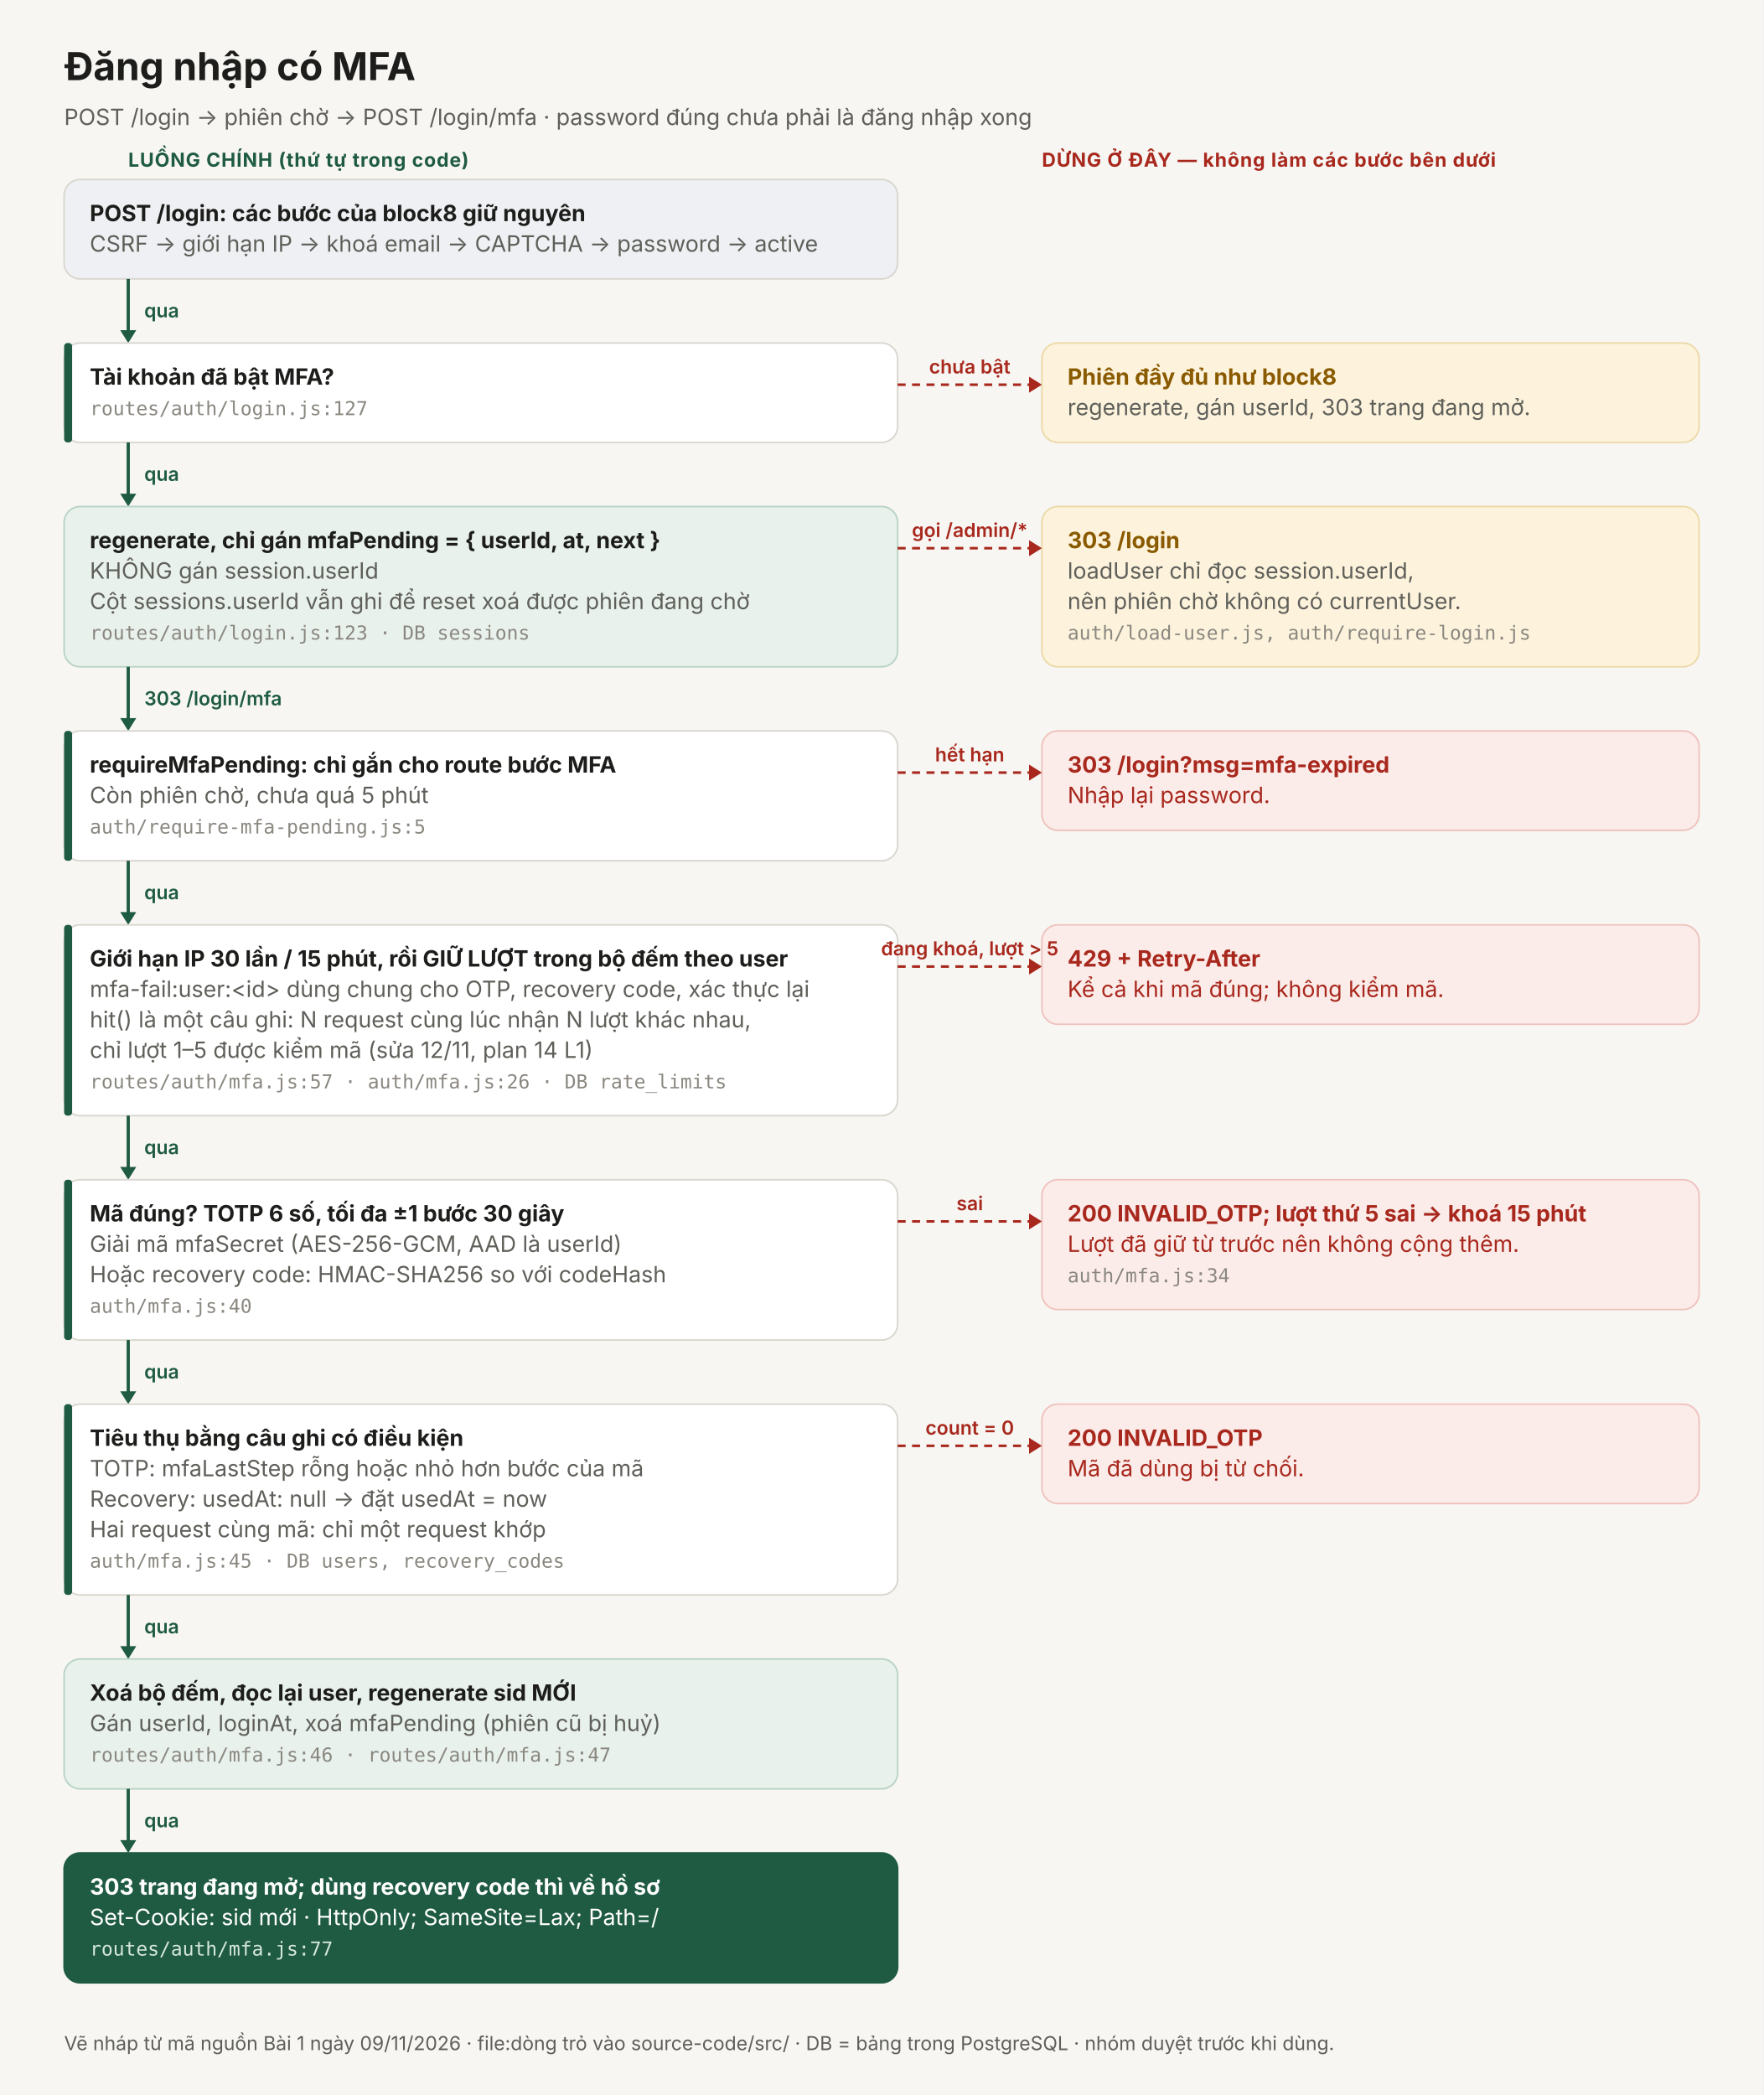
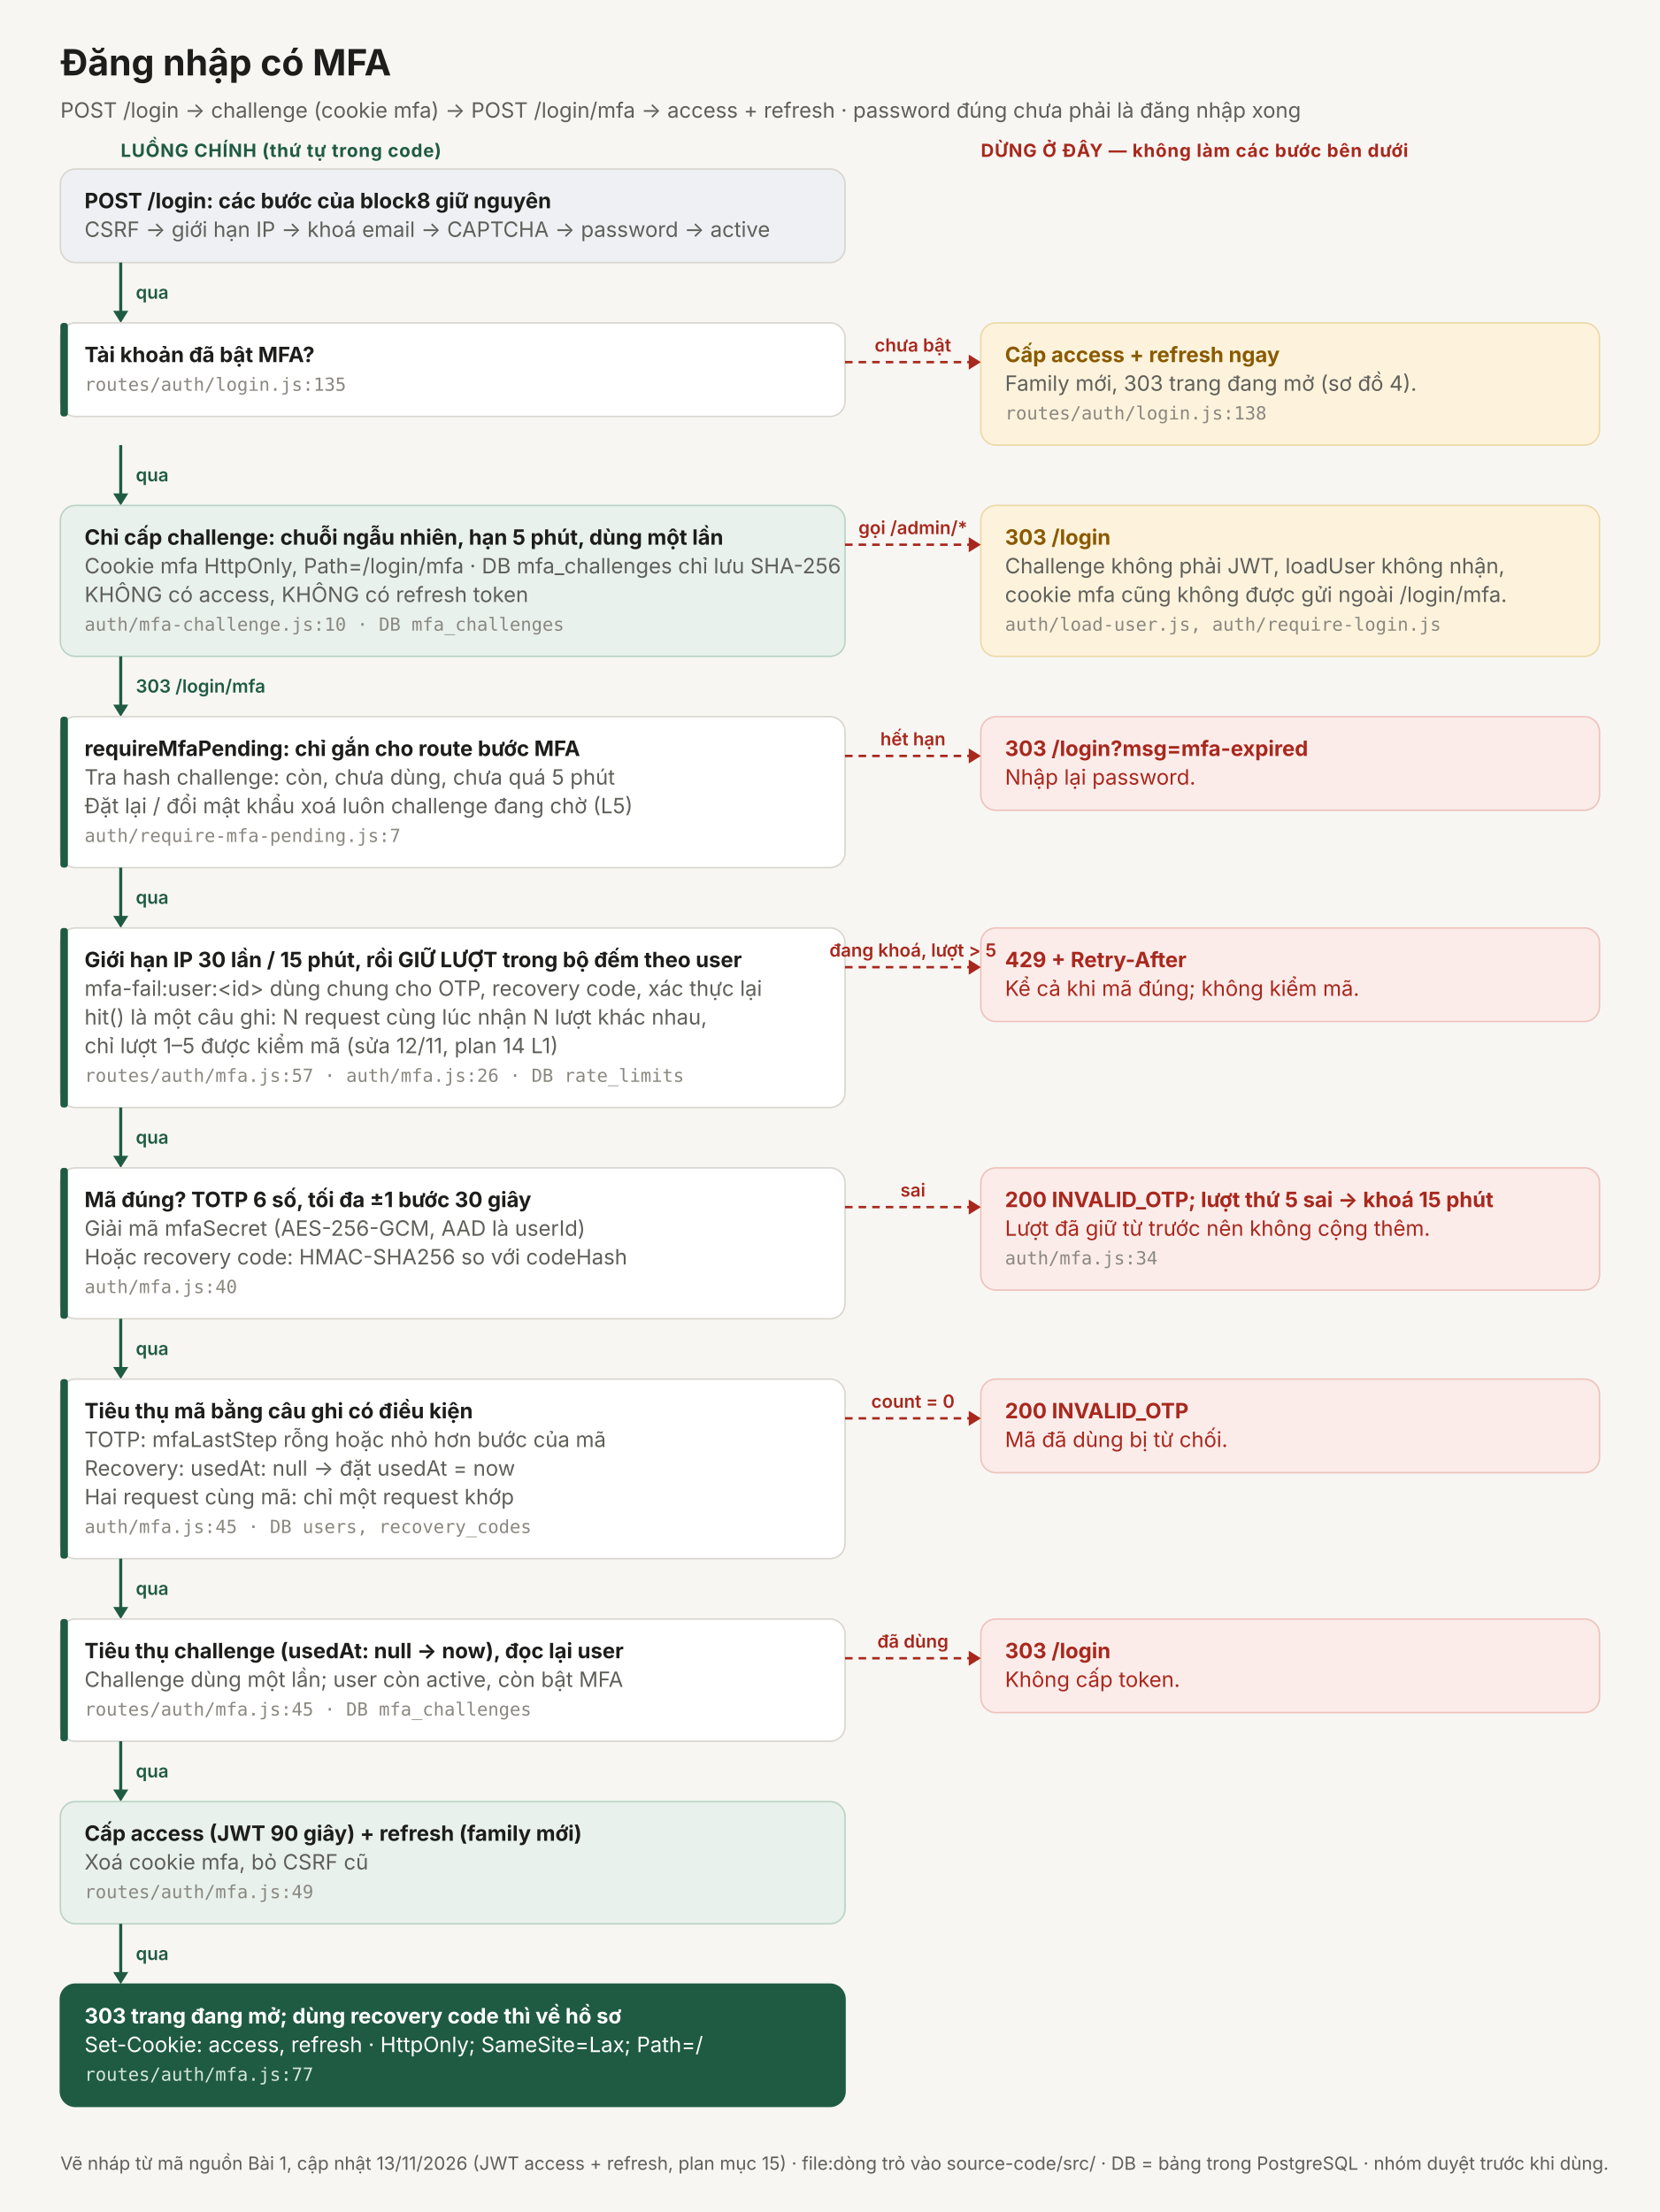
- <svg xmlns="http://www.w3.org/2000/svg" viewBox="0 0 1100 1307" width="1100" height="1307" font-family="'Be Vietnam Pro', system-ui, -apple-system, 'Segoe UI', sans-serif" font-size="14">
-   <rect width="1100" height="1307" fill="#f7f6f3" />
+ <svg xmlns="http://www.w3.org/2000/svg" viewBox="0 0 1100 1466" width="1100" height="1466" font-family="'Be Vietnam Pro', system-ui, -apple-system, 'Segoe UI', sans-serif" font-size="14">
+   <rect width="1100" height="1466" fill="#f7f6f3" />
  <text x="40" y="50" font-size="24" font-weight="700" fill="#1d1d1b">Đăng nhập có MFA</text>
-   <text x="40" y="78" fill="#5f5f5a">POST /login → phiên chờ → POST /login/mfa · password đúng chưa phải là đăng nhập xong</text>
+   <text x="40" y="78" fill="#5f5f5a">POST /login → challenge (cookie mfa) → POST /login/mfa → access + refresh · password đúng chưa phải là đăng nhập xong</text>
  <text x="80" y="104" font-size="12" font-weight="700" fill="#1f5b43" letter-spacing=".04em">LUỒNG CHÍNH (thứ tự trong code)</text>
  <text x="650" y="104" font-size="12" font-weight="700" fill="#a8281d" letter-spacing=".04em">DỪNG Ở ĐÂY — không làm các bước bên dưới</text>
  <rect x="40" y="112" width="520" height="62" rx="10" fill="#eef0f3" stroke="#d9d6cf" />
  <text x="56" y="138" font-weight="700" fill="#1d1d1b">POST /login: các bước của block8 giữ nguyên</text>
  <text x="56" y="157" fill="#5f5f5a">CSRF → giới hạn IP → khoá email → CAPTCHA → password → active</text>
  <line x1="80" y1="174" x2="80" y2="208" stroke="#1f5b43" stroke-width="2" />
  <path d="M75 206 L80 214 L85 206Z" fill="#1f5b43" />
  <text x="90" y="198" font-size="12" fill="#1f5b43" font-weight="600">qua</text>
  <rect x="40" y="214" width="520" height="62" rx="10" fill="#ffffff" stroke="#d9d6cf" />
  <rect x="40" y="214" width="5" height="62" rx="2" fill="#1f5b43" />
  <text x="56" y="240" font-weight="700" fill="#1d1d1b">Tài khoản đã bật MFA?</text>
-   <text x="56" y="259" font-size="12" font-family="ui-monospace, SFMono-Regular, Menlo, monospace" fill="#8a8780">routes/auth/login.js:127</text>
-   <rect x="650" y="214" width="410" height="62" rx="10" fill="#fdf3dc" stroke="#ecd9a8" />
-   <text x="666" y="240" font-weight="700" fill="#8a5a00">Phiên đầy đủ như block8</text>
-   <text x="666" y="259" fill="#5f5f5a">regenerate, gán userId, 303 trang đang mở.</text>
+   <text x="56" y="259" font-size="12" font-family="ui-monospace, SFMono-Regular, Menlo, monospace" fill="#8a8780">routes/auth/login.js:135</text>
+   <rect x="650" y="214" width="410" height="81" rx="10" fill="#fdf3dc" stroke="#ecd9a8" />
+   <text x="666" y="240" font-weight="700" fill="#8a5a00">Cấp access + refresh ngay</text>
+   <text x="666" y="259" fill="#5f5f5a">Family mới, 303 trang đang mở (sơ đồ 4).</text>
+   <text x="666" y="278" font-size="12" font-family="ui-monospace, SFMono-Regular, Menlo, monospace" fill="#8a8780">routes/auth/login.js:138</text>
  <line x1="560" y1="240" x2="644" y2="240" stroke="#a8281d" stroke-width="1.6" stroke-dasharray="5 4" />
  <path d="M642 235 L650 240 L642 245Z" fill="#a8281d" />
  <text x="605" y="233" font-size="12" text-anchor="middle" fill="#a8281d" font-weight="600">chưa bật</text>
-   <line x1="80" y1="276" x2="80" y2="310" stroke="#1f5b43" stroke-width="2" />
-   <path d="M75 308 L80 316 L85 308Z" fill="#1f5b43" />
-   <text x="90" y="300" font-size="12" fill="#1f5b43" font-weight="600">qua</text>
-   <rect x="40" y="316" width="520" height="100" rx="10" fill="#e8f1ec" stroke="#b9d3c5" />
-   <text x="56" y="342" font-weight="700" fill="#1d1d1b">regenerate, chỉ gán mfaPending = { userId, at, next }</text>
-   <text x="56" y="361" fill="#5f5f5a">KHÔNG gán session.userId</text>
-   <text x="56" y="380" fill="#5f5f5a">Cột sessions.userId vẫn ghi để reset xoá được phiên đang chờ</text>
-   <text x="56" y="399" font-size="12" font-family="ui-monospace, SFMono-Regular, Menlo, monospace" fill="#8a8780">routes/auth/login.js:123 · DB sessions</text>
-   <rect x="650" y="316" width="410" height="100" rx="10" fill="#fdf3dc" stroke="#ecd9a8" />
-   <text x="666" y="342" font-weight="700" fill="#8a5a00">303 /login</text>
-   <text x="666" y="361" fill="#5f5f5a">loadUser chỉ đọc session.userId,</text>
-   <text x="666" y="380" fill="#5f5f5a">nên phiên chờ không có currentUser.</text>
-   <text x="666" y="399" font-size="12" font-family="ui-monospace, SFMono-Regular, Menlo, monospace" fill="#8a8780">auth/load-user.js, auth/require-login.js</text>
-   <line x1="560" y1="342" x2="644" y2="342" stroke="#a8281d" stroke-width="1.6" stroke-dasharray="5 4" />
-   <path d="M642 337 L650 342 L642 347Z" fill="#a8281d" />
-   <text x="605" y="335" font-size="12" text-anchor="middle" fill="#a8281d" font-weight="600">gọi /admin/*</text>
-   <line x1="80" y1="416" x2="80" y2="450" stroke="#1f5b43" stroke-width="2" />
-   <path d="M75 448 L80 456 L85 448Z" fill="#1f5b43" />
-   <text x="90" y="440" font-size="12" fill="#1f5b43" font-weight="600">303 /login/mfa</text>
-   <rect x="40" y="456" width="520" height="81" rx="10" fill="#ffffff" stroke="#d9d6cf" />
-   <rect x="40" y="456" width="5" height="81" rx="2" fill="#1f5b43" />
-   <text x="56" y="482" font-weight="700" fill="#1d1d1b">requireMfaPending: chỉ gắn cho route bước MFA</text>
-   <text x="56" y="501" fill="#5f5f5a">Còn phiên chờ, chưa quá 5 phút</text>
-   <text x="56" y="520" font-size="12" font-family="ui-monospace, SFMono-Regular, Menlo, monospace" fill="#8a8780">auth/require-mfa-pending.js:5</text>
-   <rect x="650" y="456" width="410" height="62" rx="10" fill="#fbecea" stroke="#efc2bd" />
-   <text x="666" y="482" font-weight="700" fill="#a8281d">303 /login?msg=mfa-expired</text>
-   <text x="666" y="501" fill="#a8281d">Nhập lại password.</text>
-   <line x1="560" y1="482" x2="644" y2="482" stroke="#a8281d" stroke-width="1.6" stroke-dasharray="5 4" />
-   <path d="M642 477 L650 482 L642 487Z" fill="#a8281d" />
-   <text x="605" y="475" font-size="12" text-anchor="middle" fill="#a8281d" font-weight="600">hết hạn</text>
-   <line x1="80" y1="537" x2="80" y2="571" stroke="#1f5b43" stroke-width="2" />
-   <path d="M75 569 L80 577 L85 569Z" fill="#1f5b43" />
-   <text x="90" y="561" font-size="12" fill="#1f5b43" font-weight="600">qua</text>
-   <rect x="40" y="577" width="520" height="119" rx="10" fill="#ffffff" stroke="#d9d6cf" />
-   <rect x="40" y="577" width="5" height="119" rx="2" fill="#1f5b43" />
-   <text x="56" y="603" font-weight="700" fill="#1d1d1b">Giới hạn IP 30 lần / 15 phút, rồi GIỮ LƯỢT trong bộ đếm theo user</text>
-   <text x="56" y="622" fill="#5f5f5a">mfa-fail:user:&lt;id&gt; dùng chung cho OTP, recovery code, xác thực lại</text>
-   <text x="56" y="641" fill="#5f5f5a">hit() là một câu ghi: N request cùng lúc nhận N lượt khác nhau,</text>
-   <text x="56" y="660" fill="#5f5f5a">chỉ lượt 1–5 được kiểm mã (sửa 12/11, plan 14 L1)</text>
-   <text x="56" y="679" font-size="12" font-family="ui-monospace, SFMono-Regular, Menlo, monospace" fill="#8a8780">routes/auth/mfa.js:57 · auth/mfa.js:26 · DB rate_limits</text>
-   <rect x="650" y="577" width="410" height="62" rx="10" fill="#fbecea" stroke="#efc2bd" />
-   <text x="666" y="603" font-weight="700" fill="#a8281d">429 + Retry-After</text>
-   <text x="666" y="622" fill="#a8281d">Kể cả khi mã đúng; không kiểm mã.</text>
-   <line x1="560" y1="603" x2="644" y2="603" stroke="#a8281d" stroke-width="1.6" stroke-dasharray="5 4" />
-   <path d="M642 598 L650 603 L642 608Z" fill="#a8281d" />
-   <text x="605" y="596" font-size="12" text-anchor="middle" fill="#a8281d" font-weight="600">đang khoá, lượt &gt; 5</text>
-   <line x1="80" y1="696" x2="80" y2="730" stroke="#1f5b43" stroke-width="2" />
-   <path d="M75 728 L80 736 L85 728Z" fill="#1f5b43" />
-   <text x="90" y="720" font-size="12" fill="#1f5b43" font-weight="600">qua</text>
-   <rect x="40" y="736" width="520" height="100" rx="10" fill="#ffffff" stroke="#d9d6cf" />
-   <rect x="40" y="736" width="5" height="100" rx="2" fill="#1f5b43" />
-   <text x="56" y="762" font-weight="700" fill="#1d1d1b">Mã đúng? TOTP 6 số, tối đa ±1 bước 30 giây</text>
-   <text x="56" y="781" fill="#5f5f5a">Giải mã mfaSecret (AES-256-GCM, AAD là userId)</text>
-   <text x="56" y="800" fill="#5f5f5a">Hoặc recovery code: HMAC-SHA256 so với codeHash</text>
-   <text x="56" y="819" font-size="12" font-family="ui-monospace, SFMono-Regular, Menlo, monospace" fill="#8a8780">auth/mfa.js:40</text>
-   <rect x="650" y="736" width="410" height="81" rx="10" fill="#fbecea" stroke="#efc2bd" />
-   <text x="666" y="762" font-weight="700" fill="#a8281d">200 INVALID_OTP; lượt thứ 5 sai → khoá 15 phút</text>
-   <text x="666" y="781" fill="#a8281d">Lượt đã giữ từ trước nên không cộng thêm.</text>
-   <text x="666" y="800" font-size="12" font-family="ui-monospace, SFMono-Regular, Menlo, monospace" fill="#8a8780">auth/mfa.js:34</text>
-   <line x1="560" y1="762" x2="644" y2="762" stroke="#a8281d" stroke-width="1.6" stroke-dasharray="5 4" />
-   <path d="M642 757 L650 762 L642 767Z" fill="#a8281d" />
-   <text x="605" y="755" font-size="12" text-anchor="middle" fill="#a8281d" font-weight="600">sai</text>
-   <line x1="80" y1="836" x2="80" y2="870" stroke="#1f5b43" stroke-width="2" />
-   <path d="M75 868 L80 876 L85 868Z" fill="#1f5b43" />
-   <text x="90" y="860" font-size="12" fill="#1f5b43" font-weight="600">qua</text>
-   <rect x="40" y="876" width="520" height="119" rx="10" fill="#ffffff" stroke="#d9d6cf" />
-   <rect x="40" y="876" width="5" height="119" rx="2" fill="#1f5b43" />
-   <text x="56" y="902" font-weight="700" fill="#1d1d1b">Tiêu thụ bằng câu ghi có điều kiện</text>
-   <text x="56" y="921" fill="#5f5f5a">TOTP: mfaLastStep rỗng hoặc nhỏ hơn bước của mã</text>
-   <text x="56" y="940" fill="#5f5f5a">Recovery: usedAt: null → đặt usedAt = now</text>
-   <text x="56" y="959" fill="#5f5f5a">Hai request cùng mã: chỉ một request khớp</text>
-   <text x="56" y="978" font-size="12" font-family="ui-monospace, SFMono-Regular, Menlo, monospace" fill="#8a8780">auth/mfa.js:45 · DB users, recovery_codes</text>
-   <rect x="650" y="876" width="410" height="62" rx="10" fill="#fbecea" stroke="#efc2bd" />
-   <text x="666" y="902" font-weight="700" fill="#a8281d">200 INVALID_OTP</text>
-   <text x="666" y="921" fill="#a8281d">Mã đã dùng bị từ chối.</text>
-   <line x1="560" y1="902" x2="644" y2="902" stroke="#a8281d" stroke-width="1.6" stroke-dasharray="5 4" />
-   <path d="M642 897 L650 902 L642 907Z" fill="#a8281d" />
-   <text x="605" y="895" font-size="12" text-anchor="middle" fill="#a8281d" font-weight="600">count = 0</text>
-   <line x1="80" y1="995" x2="80" y2="1029" stroke="#1f5b43" stroke-width="2" />
-   <path d="M75 1027 L80 1035 L85 1027Z" fill="#1f5b43" />
-   <text x="90" y="1019" font-size="12" fill="#1f5b43" font-weight="600">qua</text>
-   <rect x="40" y="1035" width="520" height="81" rx="10" fill="#e8f1ec" stroke="#b9d3c5" />
-   <text x="56" y="1061" font-weight="700" fill="#1d1d1b">Xoá bộ đếm, đọc lại user, regenerate sid MỚI</text>
-   <text x="56" y="1080" fill="#5f5f5a">Gán userId, loginAt, xoá mfaPending (phiên cũ bị huỷ)</text>
-   <text x="56" y="1099" font-size="12" font-family="ui-monospace, SFMono-Regular, Menlo, monospace" fill="#8a8780">routes/auth/mfa.js:46 · routes/auth/mfa.js:47</text>
-   <line x1="80" y1="1116" x2="80" y2="1150" stroke="#1f5b43" stroke-width="2" />
-   <path d="M75 1148 L80 1156 L85 1148Z" fill="#1f5b43" />
-   <text x="90" y="1140" font-size="12" fill="#1f5b43" font-weight="600">qua</text>
-   <rect x="40" y="1156" width="520" height="81" rx="10" fill="#1f5b43" stroke="#1f5b43" />
-   <text x="56" y="1182" font-weight="700" fill="#ffffff">303 trang đang mở; dùng recovery code thì về hồ sơ</text>
-   <text x="56" y="1201" fill="#ffffff">Set-Cookie: sid mới · HttpOnly; SameSite=Lax; Path=/</text>
-   <text x="56" y="1220" font-size="12" font-family="ui-monospace, SFMono-Regular, Menlo, monospace" fill="#d6e7de">routes/auth/mfa.js:77</text>
-   <text x="40" y="1279" font-size="12" fill="#5f5f5a">Vẽ nháp từ mã nguồn Bài 1 ngày 09/11/2026 · file:dòng trỏ vào source-code/src/ · DB = bảng trong PostgreSQL · nhóm duyệt trước khi dùng.</text>
+   <line x1="80" y1="295" x2="80" y2="329" stroke="#1f5b43" stroke-width="2" />
+   <path d="M75 327 L80 335 L85 327Z" fill="#1f5b43" />
+   <text x="90" y="319" font-size="12" fill="#1f5b43" font-weight="600">qua</text>
+   <rect x="40" y="335" width="520" height="100" rx="10" fill="#e8f1ec" stroke="#b9d3c5" />
+   <text x="56" y="361" font-weight="700" fill="#1d1d1b">Chỉ cấp challenge: chuỗi ngẫu nhiên, hạn 5 phút, dùng một lần</text>
+   <text x="56" y="380" fill="#5f5f5a">Cookie mfa HttpOnly, Path=/login/mfa · DB mfa_challenges chỉ lưu SHA-256</text>
+   <text x="56" y="399" fill="#5f5f5a">KHÔNG có access, KHÔNG có refresh token</text>
+   <text x="56" y="418" font-size="12" font-family="ui-monospace, SFMono-Regular, Menlo, monospace" fill="#8a8780">auth/mfa-challenge.js:10 · DB mfa_challenges</text>
+   <rect x="650" y="335" width="410" height="100" rx="10" fill="#fdf3dc" stroke="#ecd9a8" />
+   <text x="666" y="361" font-weight="700" fill="#8a5a00">303 /login</text>
+   <text x="666" y="380" fill="#5f5f5a">Challenge không phải JWT, loadUser không nhận,</text>
+   <text x="666" y="399" fill="#5f5f5a">cookie mfa cũng không được gửi ngoài /login/mfa.</text>
+   <text x="666" y="418" font-size="12" font-family="ui-monospace, SFMono-Regular, Menlo, monospace" fill="#8a8780">auth/load-user.js, auth/require-login.js</text>
+   <line x1="560" y1="361" x2="644" y2="361" stroke="#a8281d" stroke-width="1.6" stroke-dasharray="5 4" />
+   <path d="M642 356 L650 361 L642 366Z" fill="#a8281d" />
+   <text x="605" y="354" font-size="12" text-anchor="middle" fill="#a8281d" font-weight="600">gọi /admin/*</text>
+   <line x1="80" y1="435" x2="80" y2="469" stroke="#1f5b43" stroke-width="2" />
+   <path d="M75 467 L80 475 L85 467Z" fill="#1f5b43" />
+   <text x="90" y="459" font-size="12" fill="#1f5b43" font-weight="600">303 /login/mfa</text>
+   <rect x="40" y="475" width="520" height="100" rx="10" fill="#ffffff" stroke="#d9d6cf" />
+   <rect x="40" y="475" width="5" height="100" rx="2" fill="#1f5b43" />
+   <text x="56" y="501" font-weight="700" fill="#1d1d1b">requireMfaPending: chỉ gắn cho route bước MFA</text>
+   <text x="56" y="520" fill="#5f5f5a">Tra hash challenge: còn, chưa dùng, chưa quá 5 phút</text>
+   <text x="56" y="539" fill="#5f5f5a">Đặt lại / đổi mật khẩu xoá luôn challenge đang chờ (L5)</text>
+   <text x="56" y="558" font-size="12" font-family="ui-monospace, SFMono-Regular, Menlo, monospace" fill="#8a8780">auth/require-mfa-pending.js:7</text>
+   <rect x="650" y="475" width="410" height="62" rx="10" fill="#fbecea" stroke="#efc2bd" />
+   <text x="666" y="501" font-weight="700" fill="#a8281d">303 /login?msg=mfa-expired</text>
+   <text x="666" y="520" fill="#a8281d">Nhập lại password.</text>
+   <line x1="560" y1="501" x2="644" y2="501" stroke="#a8281d" stroke-width="1.6" stroke-dasharray="5 4" />
+   <path d="M642 496 L650 501 L642 506Z" fill="#a8281d" />
+   <text x="605" y="494" font-size="12" text-anchor="middle" fill="#a8281d" font-weight="600">hết hạn</text>
+   <line x1="80" y1="575" x2="80" y2="609" stroke="#1f5b43" stroke-width="2" />
+   <path d="M75 607 L80 615 L85 607Z" fill="#1f5b43" />
+   <text x="90" y="599" font-size="12" fill="#1f5b43" font-weight="600">qua</text>
+   <rect x="40" y="615" width="520" height="119" rx="10" fill="#ffffff" stroke="#d9d6cf" />
+   <rect x="40" y="615" width="5" height="119" rx="2" fill="#1f5b43" />
+   <text x="56" y="641" font-weight="700" fill="#1d1d1b">Giới hạn IP 30 lần / 15 phút, rồi GIỮ LƯỢT trong bộ đếm theo user</text>
+   <text x="56" y="660" fill="#5f5f5a">mfa-fail:user:&lt;id&gt; dùng chung cho OTP, recovery code, xác thực lại</text>
+   <text x="56" y="679" fill="#5f5f5a">hit() là một câu ghi: N request cùng lúc nhận N lượt khác nhau,</text>
+   <text x="56" y="698" fill="#5f5f5a">chỉ lượt 1–5 được kiểm mã (sửa 12/11, plan 14 L1)</text>
+   <text x="56" y="717" font-size="12" font-family="ui-monospace, SFMono-Regular, Menlo, monospace" fill="#8a8780">routes/auth/mfa.js:57 · auth/mfa.js:26 · DB rate_limits</text>
+   <rect x="650" y="615" width="410" height="62" rx="10" fill="#fbecea" stroke="#efc2bd" />
+   <text x="666" y="641" font-weight="700" fill="#a8281d">429 + Retry-After</text>
+   <text x="666" y="660" fill="#a8281d">Kể cả khi mã đúng; không kiểm mã.</text>
+   <line x1="560" y1="641" x2="644" y2="641" stroke="#a8281d" stroke-width="1.6" stroke-dasharray="5 4" />
+   <path d="M642 636 L650 641 L642 646Z" fill="#a8281d" />
+   <text x="605" y="634" font-size="12" text-anchor="middle" fill="#a8281d" font-weight="600">đang khoá, lượt &gt; 5</text>
+   <line x1="80" y1="734" x2="80" y2="768" stroke="#1f5b43" stroke-width="2" />
+   <path d="M75 766 L80 774 L85 766Z" fill="#1f5b43" />
+   <text x="90" y="758" font-size="12" fill="#1f5b43" font-weight="600">qua</text>
+   <rect x="40" y="774" width="520" height="100" rx="10" fill="#ffffff" stroke="#d9d6cf" />
+   <rect x="40" y="774" width="5" height="100" rx="2" fill="#1f5b43" />
+   <text x="56" y="800" font-weight="700" fill="#1d1d1b">Mã đúng? TOTP 6 số, tối đa ±1 bước 30 giây</text>
+   <text x="56" y="819" fill="#5f5f5a">Giải mã mfaSecret (AES-256-GCM, AAD là userId)</text>
+   <text x="56" y="838" fill="#5f5f5a">Hoặc recovery code: HMAC-SHA256 so với codeHash</text>
+   <text x="56" y="857" font-size="12" font-family="ui-monospace, SFMono-Regular, Menlo, monospace" fill="#8a8780">auth/mfa.js:40</text>
+   <rect x="650" y="774" width="410" height="81" rx="10" fill="#fbecea" stroke="#efc2bd" />
+   <text x="666" y="800" font-weight="700" fill="#a8281d">200 INVALID_OTP; lượt thứ 5 sai → khoá 15 phút</text>
+   <text x="666" y="819" fill="#a8281d">Lượt đã giữ từ trước nên không cộng thêm.</text>
+   <text x="666" y="838" font-size="12" font-family="ui-monospace, SFMono-Regular, Menlo, monospace" fill="#8a8780">auth/mfa.js:34</text>
+   <line x1="560" y1="800" x2="644" y2="800" stroke="#a8281d" stroke-width="1.6" stroke-dasharray="5 4" />
+   <path d="M642 795 L650 800 L642 805Z" fill="#a8281d" />
+   <text x="605" y="793" font-size="12" text-anchor="middle" fill="#a8281d" font-weight="600">sai</text>
+   <line x1="80" y1="874" x2="80" y2="908" stroke="#1f5b43" stroke-width="2" />
+   <path d="M75 906 L80 914 L85 906Z" fill="#1f5b43" />
+   <text x="90" y="898" font-size="12" fill="#1f5b43" font-weight="600">qua</text>
+   <rect x="40" y="914" width="520" height="119" rx="10" fill="#ffffff" stroke="#d9d6cf" />
+   <rect x="40" y="914" width="5" height="119" rx="2" fill="#1f5b43" />
+   <text x="56" y="940" font-weight="700" fill="#1d1d1b">Tiêu thụ mã bằng câu ghi có điều kiện</text>
+   <text x="56" y="959" fill="#5f5f5a">TOTP: mfaLastStep rỗng hoặc nhỏ hơn bước của mã</text>
+   <text x="56" y="978" fill="#5f5f5a">Recovery: usedAt: null → đặt usedAt = now</text>
+   <text x="56" y="997" fill="#5f5f5a">Hai request cùng mã: chỉ một request khớp</text>
+   <text x="56" y="1016" font-size="12" font-family="ui-monospace, SFMono-Regular, Menlo, monospace" fill="#8a8780">auth/mfa.js:45 · DB users, recovery_codes</text>
+   <rect x="650" y="914" width="410" height="62" rx="10" fill="#fbecea" stroke="#efc2bd" />
+   <text x="666" y="940" font-weight="700" fill="#a8281d">200 INVALID_OTP</text>
+   <text x="666" y="959" fill="#a8281d">Mã đã dùng bị từ chối.</text>
+   <line x1="560" y1="940" x2="644" y2="940" stroke="#a8281d" stroke-width="1.6" stroke-dasharray="5 4" />
+   <path d="M642 935 L650 940 L642 945Z" fill="#a8281d" />
+   <text x="605" y="933" font-size="12" text-anchor="middle" fill="#a8281d" font-weight="600">count = 0</text>
+   <line x1="80" y1="1033" x2="80" y2="1067" stroke="#1f5b43" stroke-width="2" />
+   <path d="M75 1065 L80 1073 L85 1065Z" fill="#1f5b43" />
+   <text x="90" y="1057" font-size="12" fill="#1f5b43" font-weight="600">qua</text>
+   <rect x="40" y="1073" width="520" height="81" rx="10" fill="#ffffff" stroke="#d9d6cf" />
+   <rect x="40" y="1073" width="5" height="81" rx="2" fill="#1f5b43" />
+   <text x="56" y="1099" font-weight="700" fill="#1d1d1b">Tiêu thụ challenge (usedAt: null → now), đọc lại user</text>
+   <text x="56" y="1118" fill="#5f5f5a">Challenge dùng một lần; user còn active, còn bật MFA</text>
+   <text x="56" y="1137" font-size="12" font-family="ui-monospace, SFMono-Regular, Menlo, monospace" fill="#8a8780">routes/auth/mfa.js:45 · DB mfa_challenges</text>
+   <rect x="650" y="1073" width="410" height="62" rx="10" fill="#fbecea" stroke="#efc2bd" />
+   <text x="666" y="1099" font-weight="700" fill="#a8281d">303 /login</text>
+   <text x="666" y="1118" fill="#a8281d">Không cấp token.</text>
+   <line x1="560" y1="1099" x2="644" y2="1099" stroke="#a8281d" stroke-width="1.6" stroke-dasharray="5 4" />
+   <path d="M642 1094 L650 1099 L642 1104Z" fill="#a8281d" />
+   <text x="605" y="1092" font-size="12" text-anchor="middle" fill="#a8281d" font-weight="600">đã dùng</text>
+   <line x1="80" y1="1154" x2="80" y2="1188" stroke="#1f5b43" stroke-width="2" />
+   <path d="M75 1186 L80 1194 L85 1186Z" fill="#1f5b43" />
+   <text x="90" y="1178" font-size="12" fill="#1f5b43" font-weight="600">qua</text>
+   <rect x="40" y="1194" width="520" height="81" rx="10" fill="#e8f1ec" stroke="#b9d3c5" />
+   <text x="56" y="1220" font-weight="700" fill="#1d1d1b">Cấp access (JWT 90 giây) + refresh (family mới)</text>
+   <text x="56" y="1239" fill="#5f5f5a">Xoá cookie mfa, bỏ CSRF cũ</text>
+   <text x="56" y="1258" font-size="12" font-family="ui-monospace, SFMono-Regular, Menlo, monospace" fill="#8a8780">routes/auth/mfa.js:49</text>
+   <line x1="80" y1="1275" x2="80" y2="1309" stroke="#1f5b43" stroke-width="2" />
+   <path d="M75 1307 L80 1315 L85 1307Z" fill="#1f5b43" />
+   <text x="90" y="1299" font-size="12" fill="#1f5b43" font-weight="600">qua</text>
+   <rect x="40" y="1315" width="520" height="81" rx="10" fill="#1f5b43" stroke="#1f5b43" />
+   <text x="56" y="1341" font-weight="700" fill="#ffffff">303 trang đang mở; dùng recovery code thì về hồ sơ</text>
+   <text x="56" y="1360" fill="#ffffff">Set-Cookie: access, refresh · HttpOnly; SameSite=Lax; Path=/</text>
+   <text x="56" y="1379" font-size="12" font-family="ui-monospace, SFMono-Regular, Menlo, monospace" fill="#d6e7de">routes/auth/mfa.js:77</text>
+   <text x="40" y="1438" font-size="12" fill="#5f5f5a">Vẽ nháp từ mã nguồn Bài 1, cập nhật 13/11/2026 (JWT access + refresh, plan mục 15) · file:dòng trỏ vào source-code/src/ · DB = bảng trong PostgreSQL · nhóm duyệt trước khi dùng.</text>
</svg>
